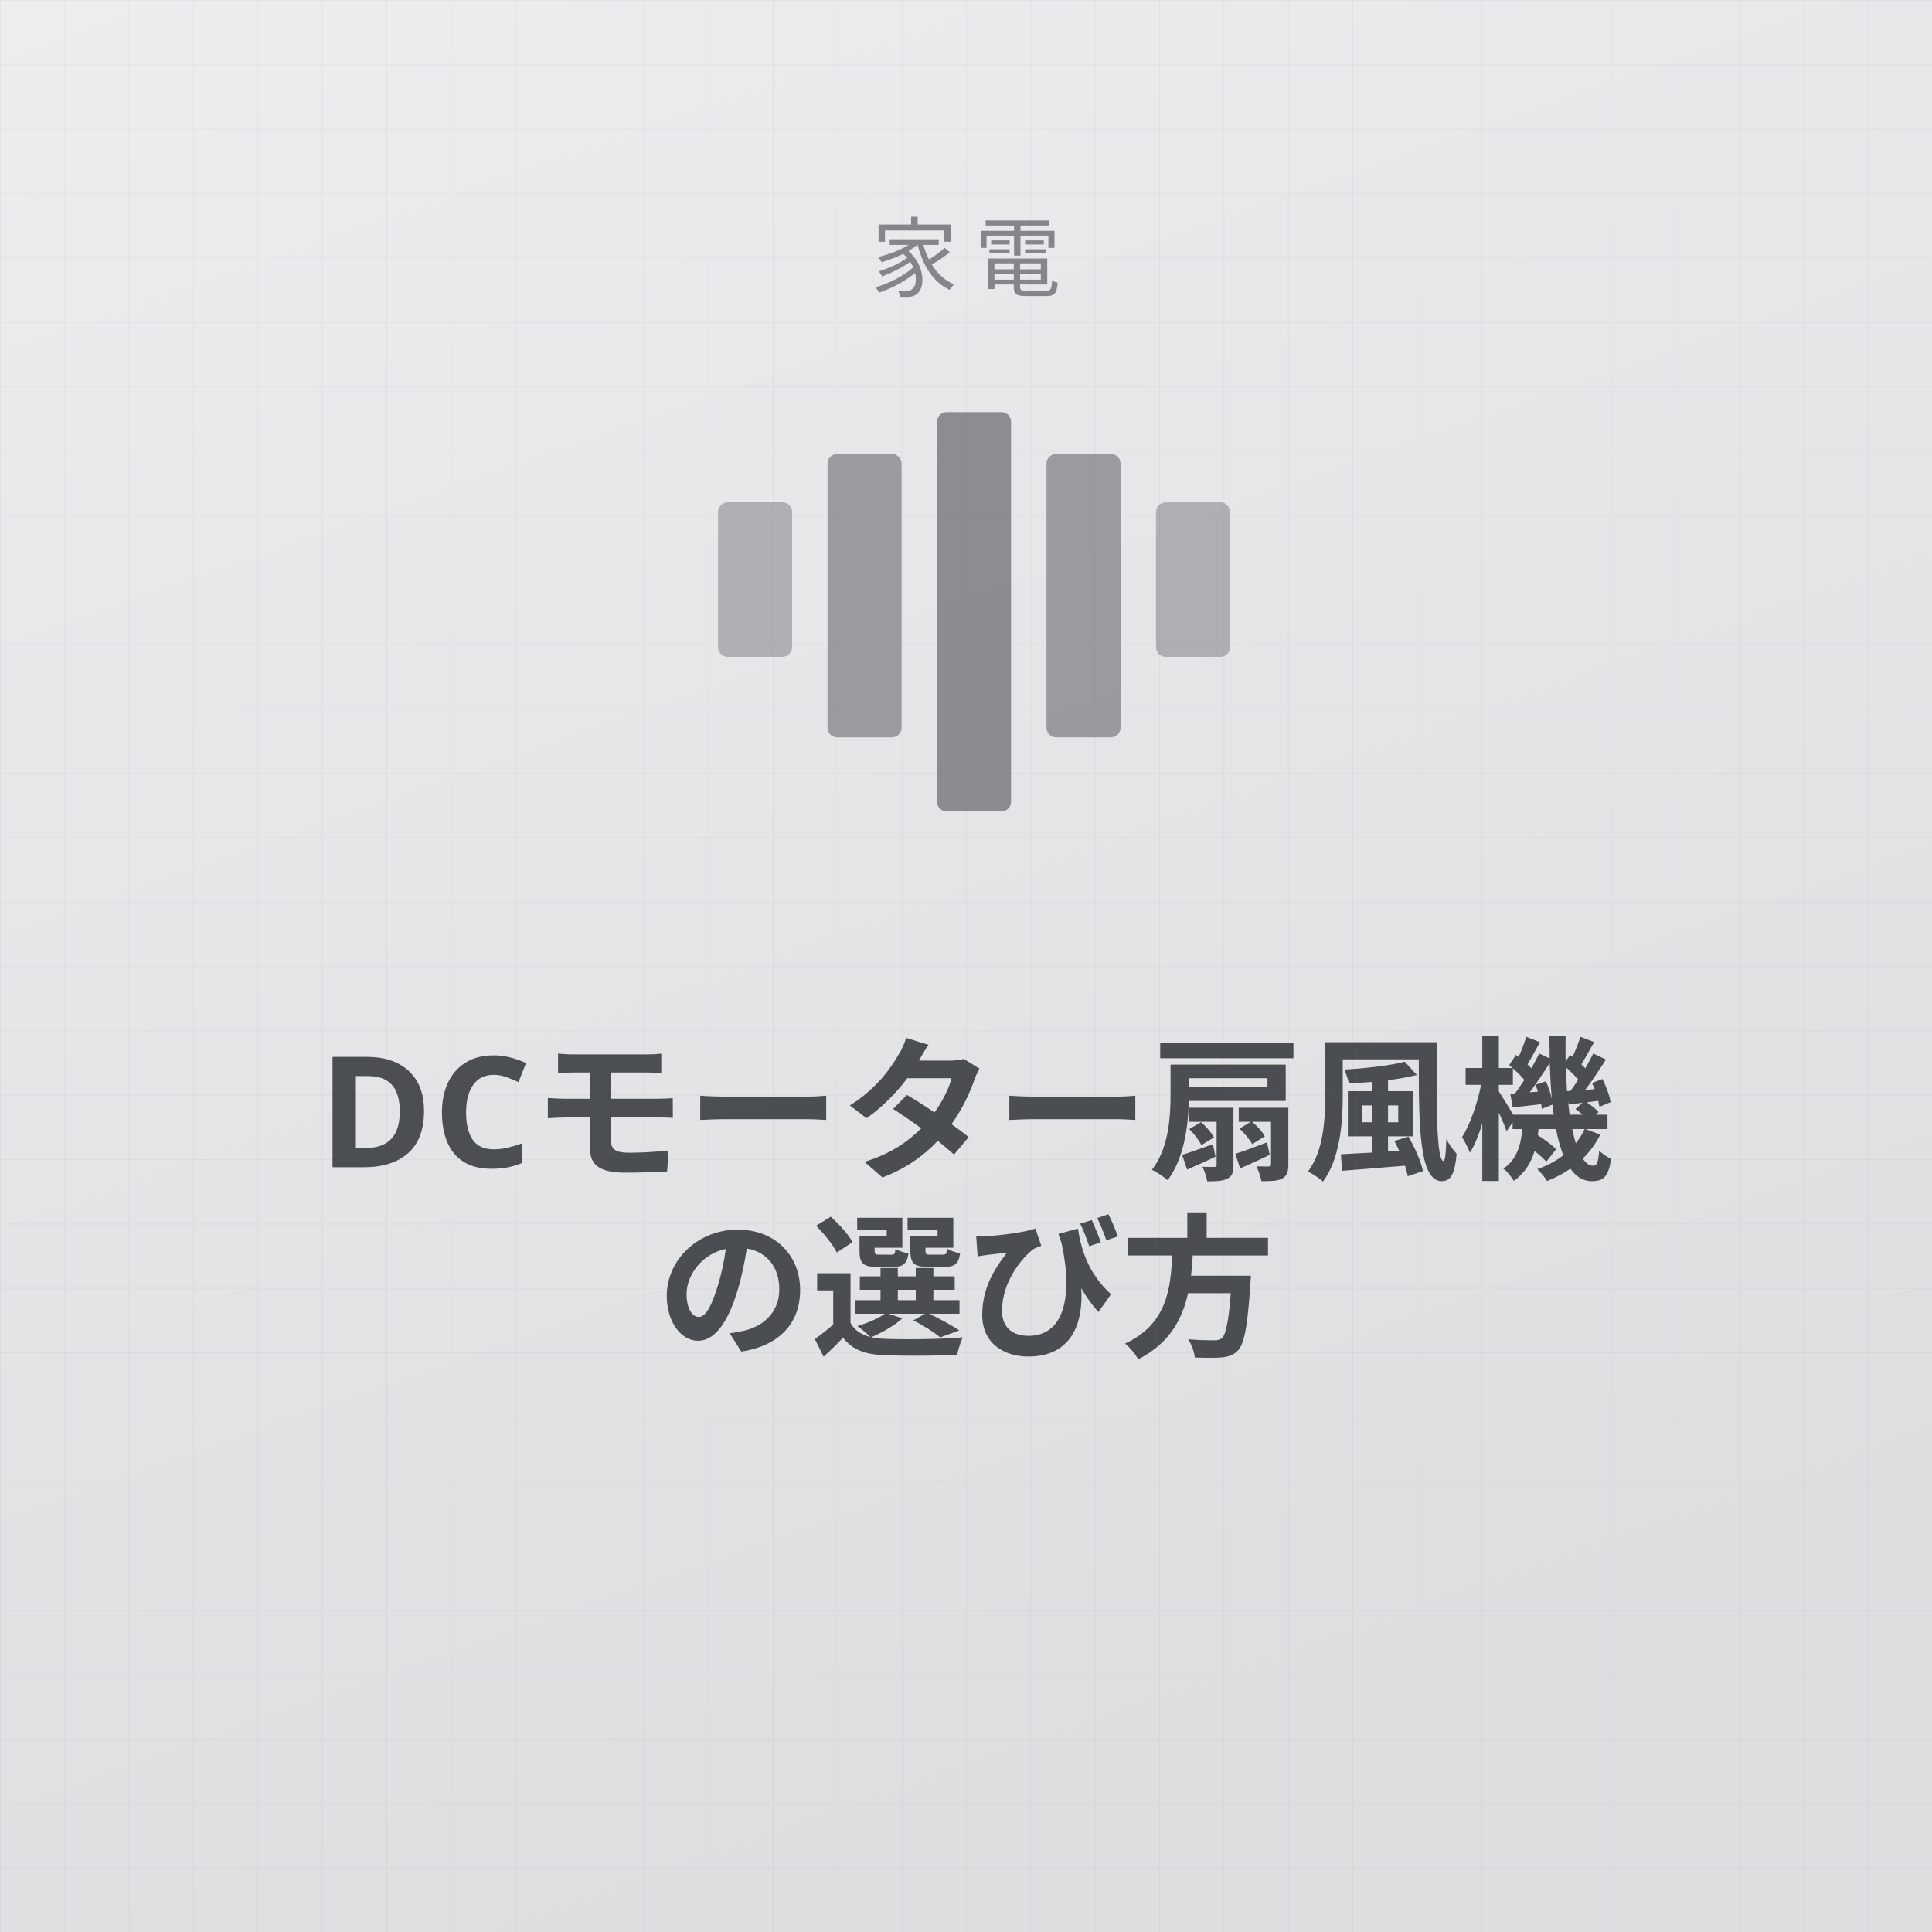
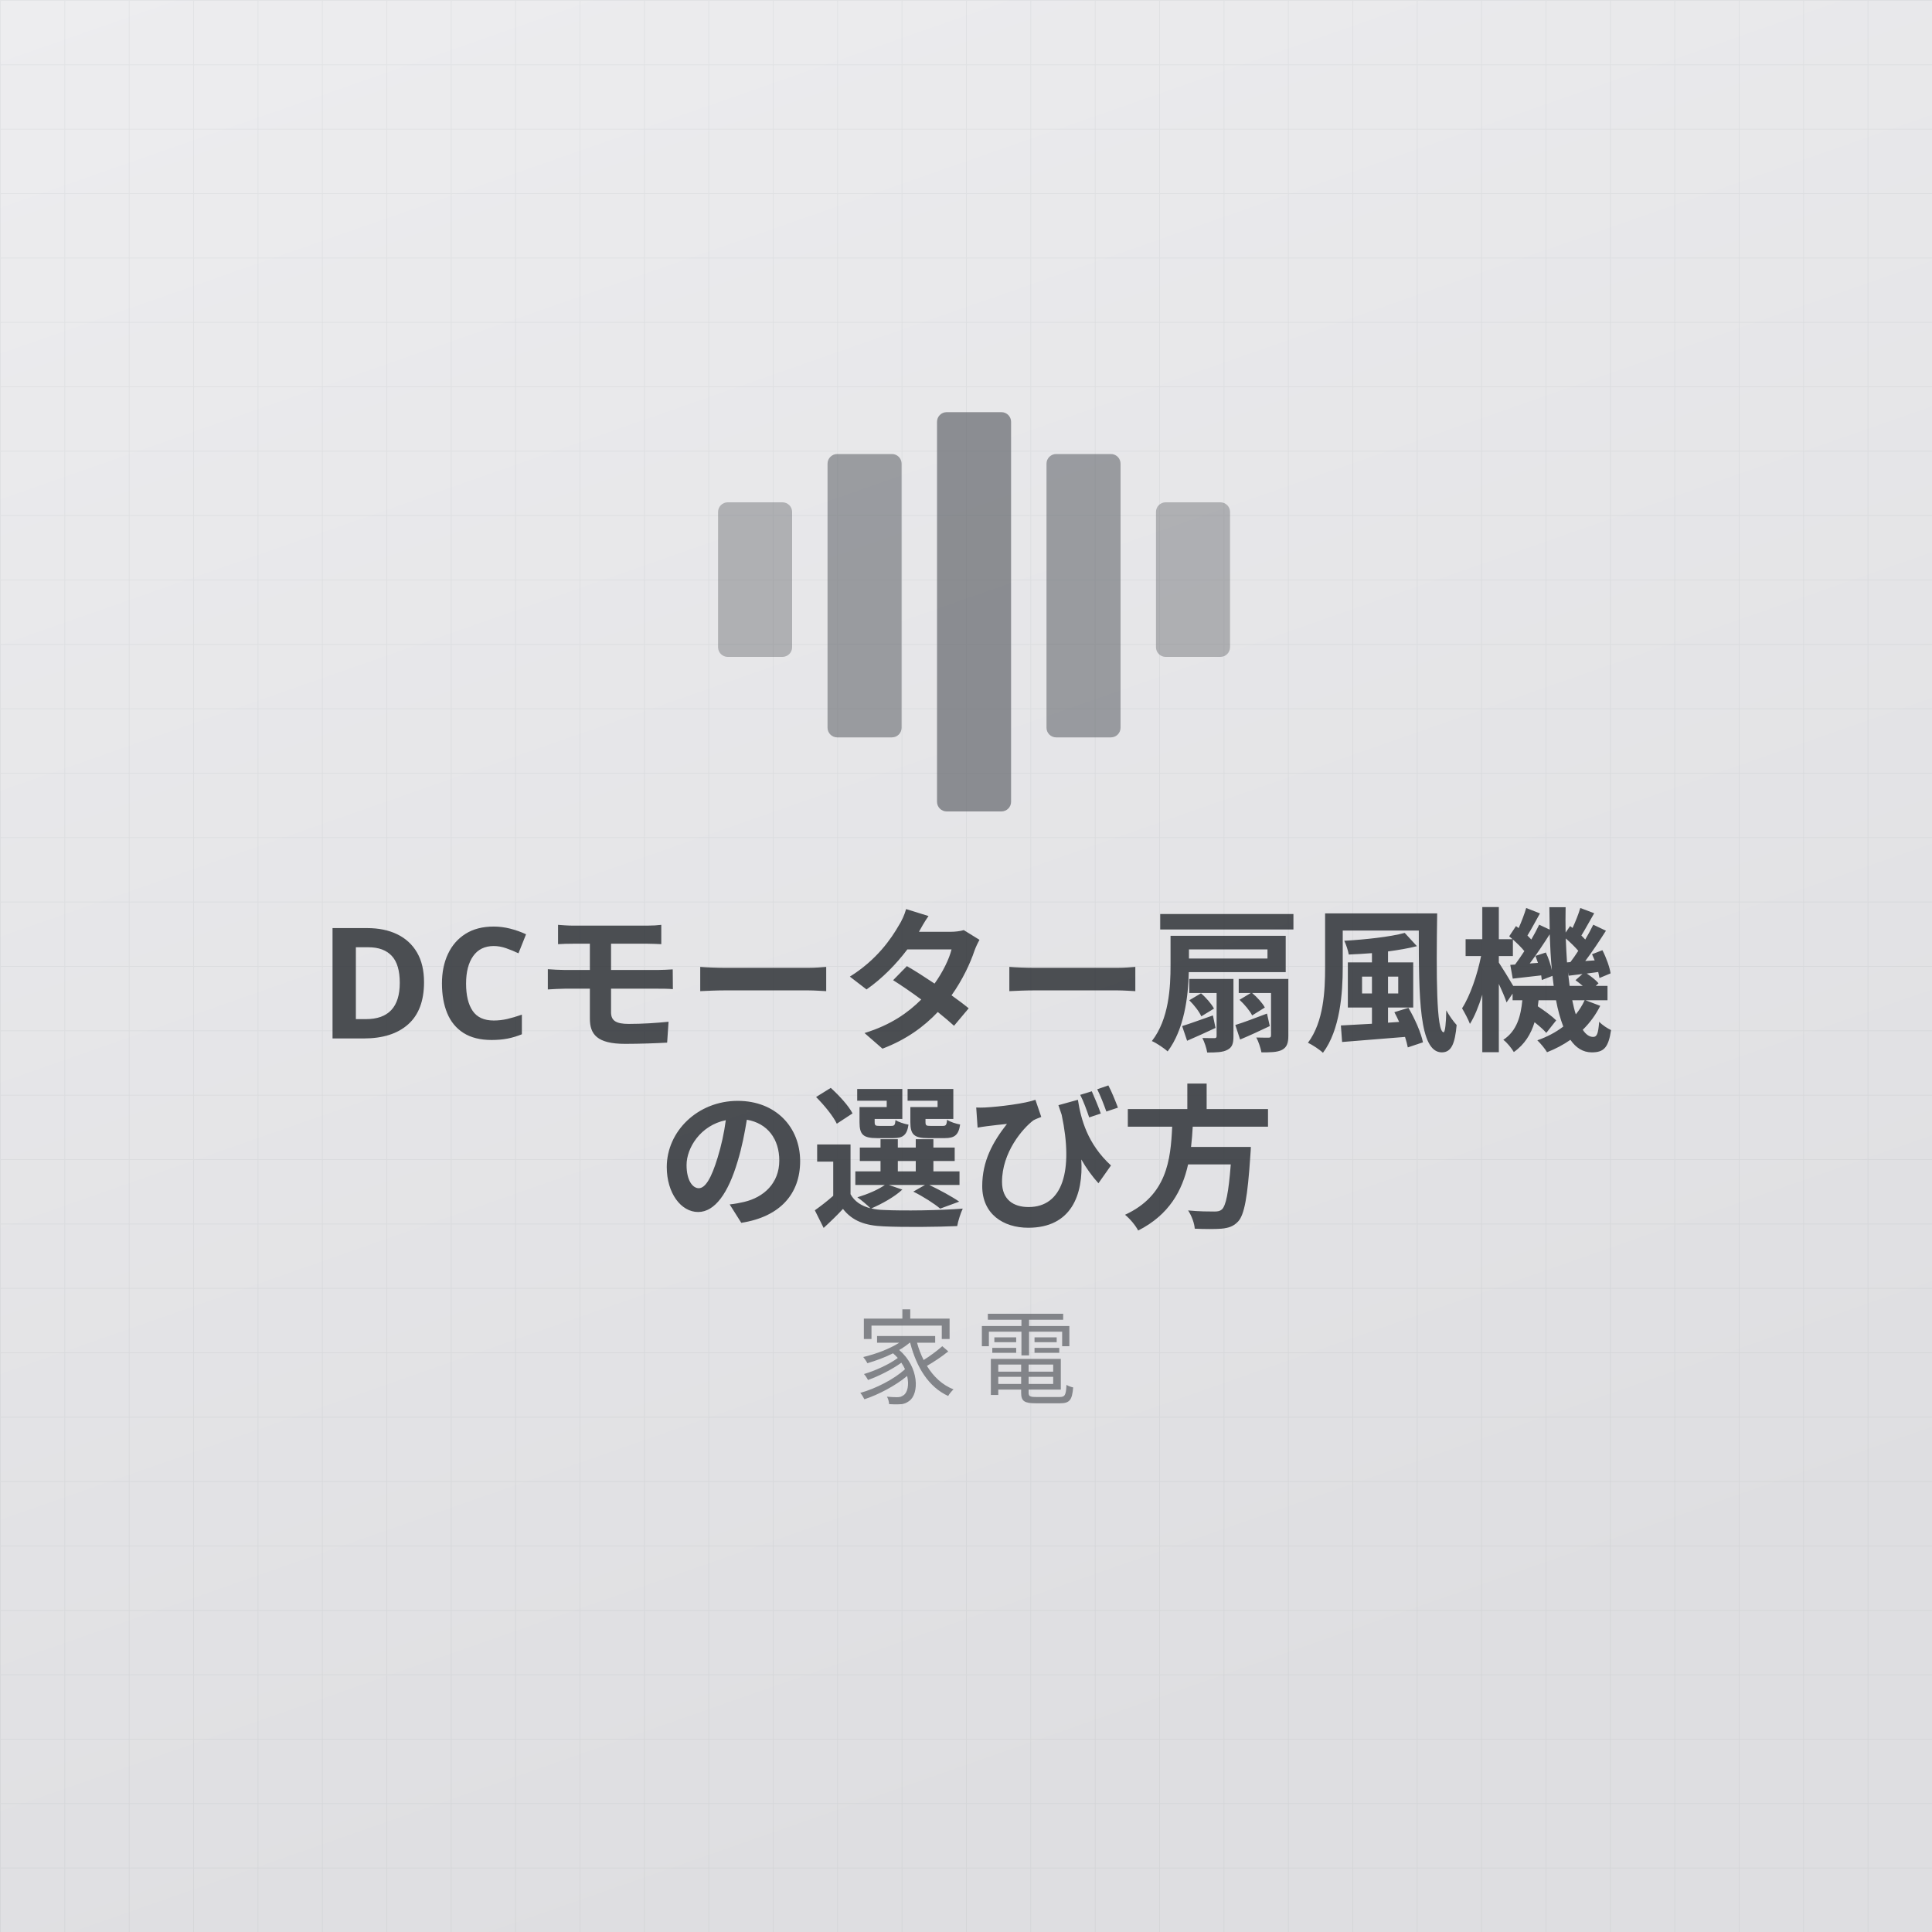
<svg xmlns="http://www.w3.org/2000/svg" width="1200" height="1200" viewBox="0 0 1200 1200" role="img" aria-label="DCモーター扇風機の選び方">
  <defs>
    <linearGradient id="shade" x1="0" y1="0" x2="0.35" y2="1">
      <stop offset="0%" stop-color="#EDEDEF" />
      <stop offset="100%" stop-color="#DEDEE1" />
    </linearGradient>
    <pattern id="grid" width="40" height="40" patternUnits="userSpaceOnUse">
      <path d="M40 0 L0 0 0 40" fill="none" stroke="#25282D" stroke-opacity=".05" stroke-width="1" />
    </pattern>
  </defs>
  <rect width="1200" height="1200" fill="url(#shade)" />
  <rect width="1200" height="1200" fill="url(#grid)" />
  <rect x="446" y="312" width="46" height="96" rx="6" fill="#5A5D63" fill-opacity=".40" />
  <rect x="514" y="282" width="46" height="176" rx="6" fill="#5A5D63" fill-opacity=".55" />
  <rect x="582" y="256" width="46" height="248" rx="6" fill="#5A5D63" fill-opacity=".65" />
  <rect x="650" y="282" width="46" height="176" rx="6" fill="#5A5D63" fill-opacity=".55" />
  <rect x="718" y="312" width="46" height="96" rx="6" fill="#5A5D63" fill-opacity=".40" />
-   <text x="600" y="180" text-anchor="middle" font-family="&quot;Hiragino Sans&quot;, &quot;Noto Sans JP&quot;, &quot;Yu Gothic&quot;, sans-serif" font-size="54" letter-spacing="10" fill="#5A5D63" fill-opacity=".70">家電</text>
-   <text x="600" y="725" text-anchor="middle" font-family="&quot;Hiragino Sans&quot;, &quot;Noto Sans JP&quot;, &quot;Yu Gothic&quot;, sans-serif" font-size="96" font-weight="700" fill="#25282D" fill-opacity=".80">DCモーター扇風機</text>
-   <text x="600" y="835" text-anchor="middle" font-family="&quot;Hiragino Sans&quot;, &quot;Noto Sans JP&quot;, &quot;Yu Gothic&quot;, sans-serif" font-size="96" font-weight="700" fill="#25282D" fill-opacity=".80">の選び方</text>
+   <text x="600" y="645" text-anchor="middle" font-family="&quot;Hiragino Sans&quot;, &quot;Noto Sans JP&quot;, &quot;Yu Gothic&quot;, sans-serif" font-size="96" font-weight="700" fill="#25282D" fill-opacity=".80">DCモーター扇風機</text>
+   <text x="600" y="755" text-anchor="middle" font-family="&quot;Hiragino Sans&quot;, &quot;Noto Sans JP&quot;, &quot;Yu Gothic&quot;, sans-serif" font-size="96" font-weight="700" fill="#25282D" fill-opacity=".80">の選び方</text>
+   <text x="600" y="867" text-anchor="middle" font-family="&quot;Hiragino Sans&quot;, &quot;Noto Sans JP&quot;, &quot;Yu Gothic&quot;, sans-serif" font-size="64" letter-spacing="10" fill="#5A5D63" fill-opacity=".70">家電</text>
</svg>
